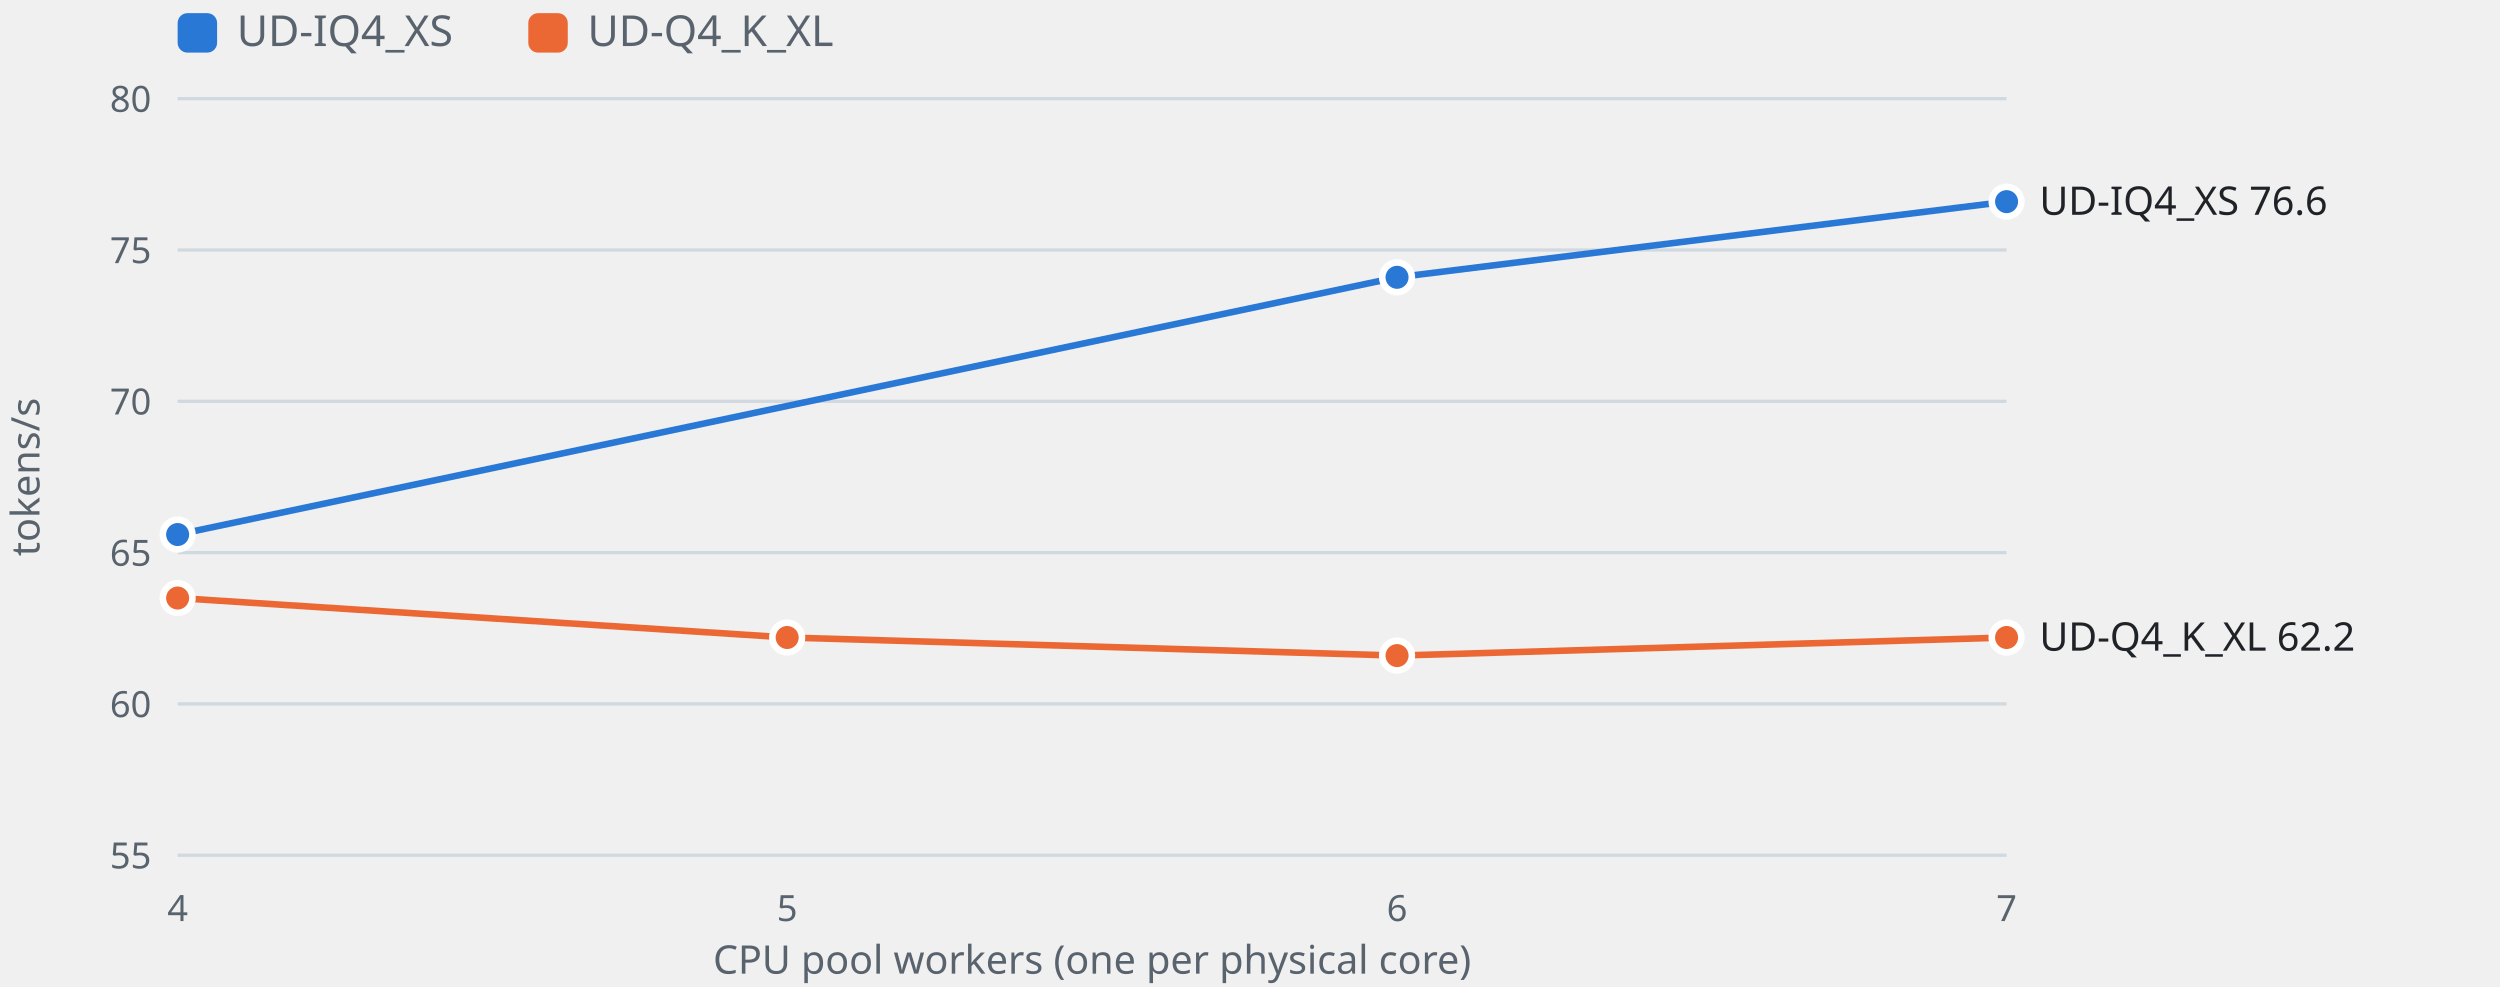
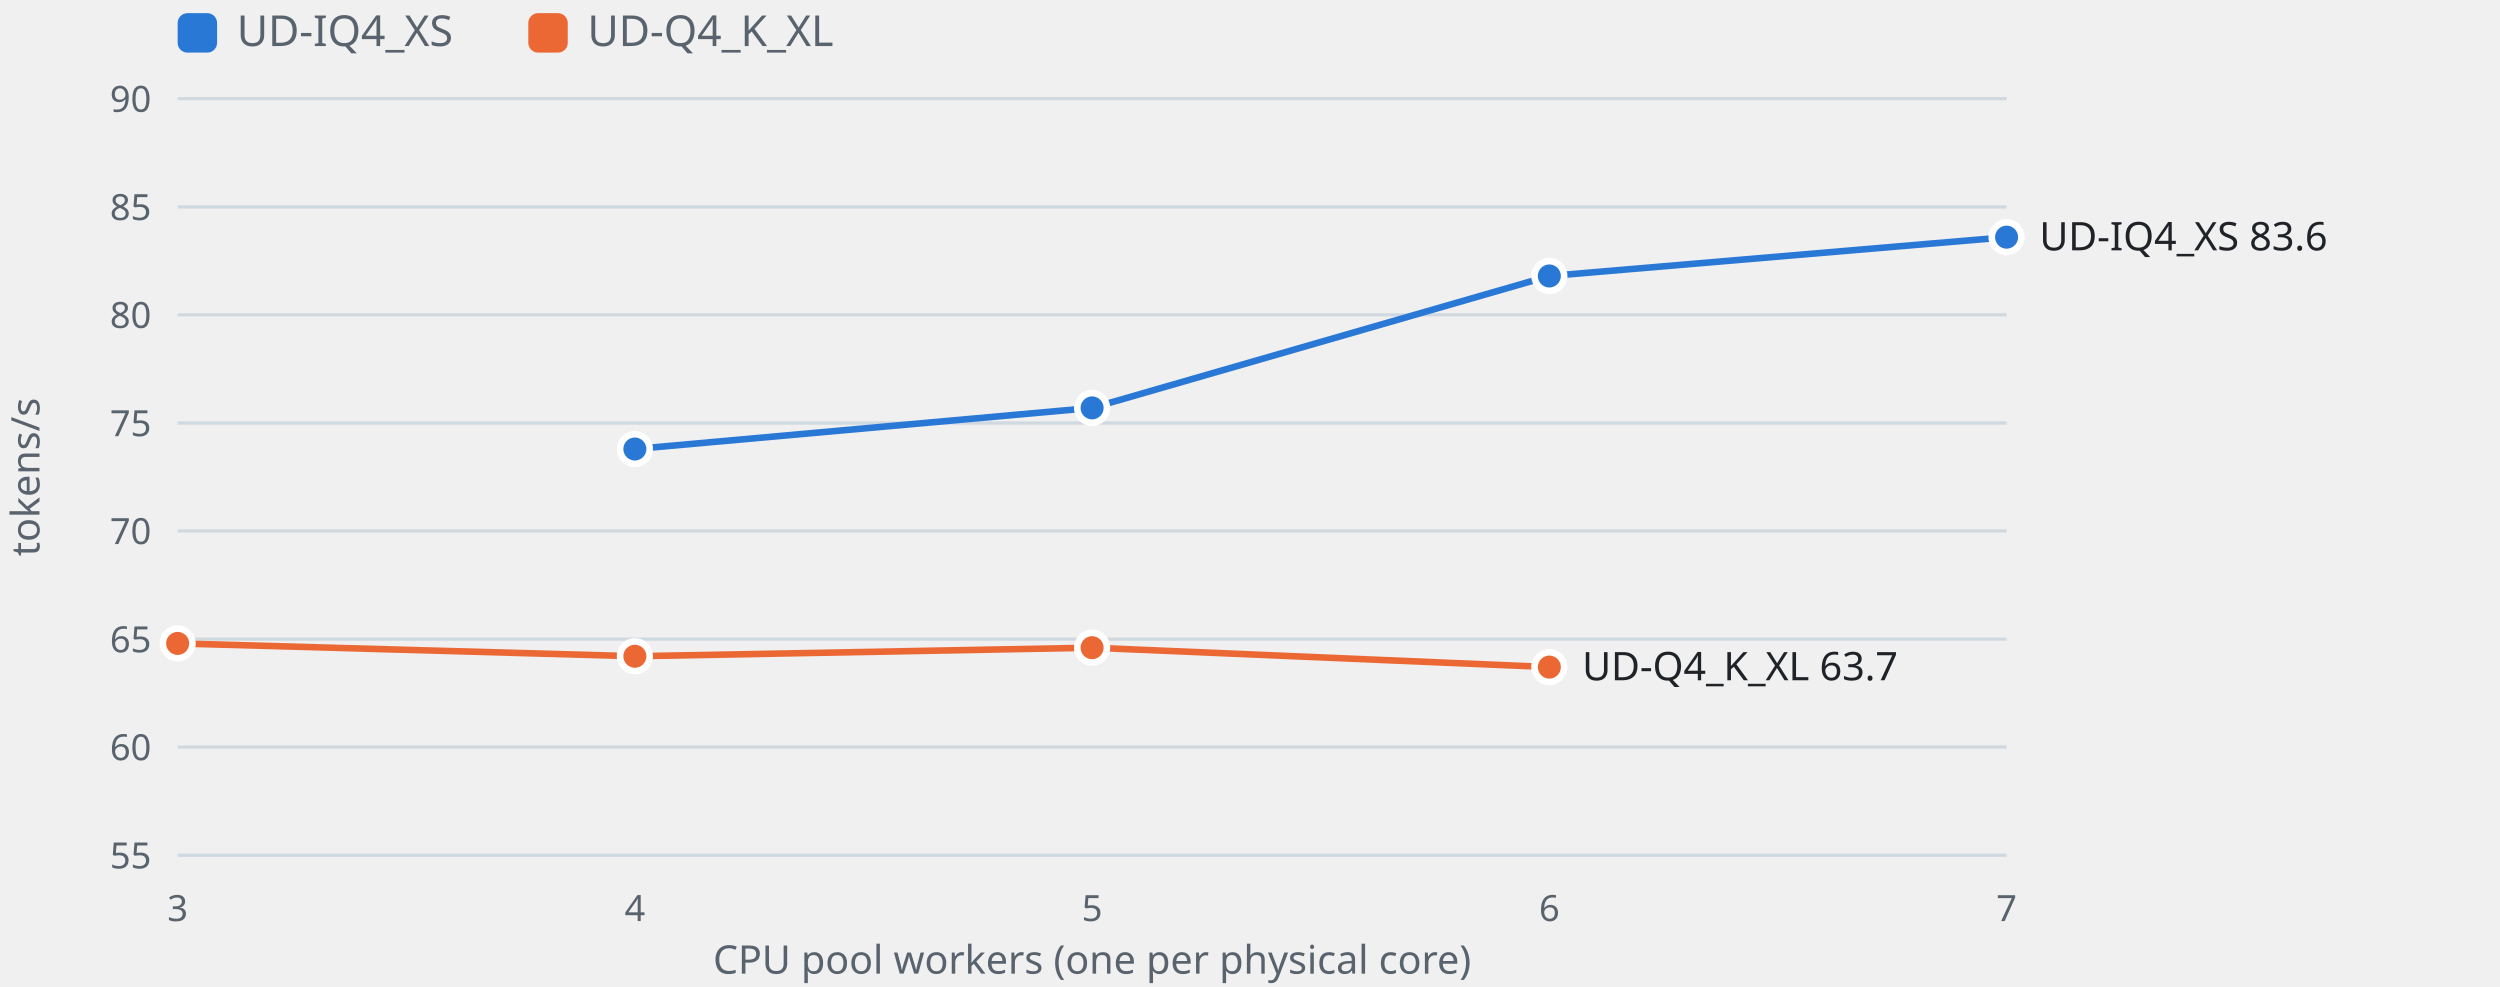
<svg xmlns="http://www.w3.org/2000/svg" width="760" height="300" viewBox="0 0 760 300" role="img" aria-label="Decode speed by CPU pool workers, RTX 3090 alone" font-family="-apple-system,BlinkMacSystemFont,'Segoe UI','Noto Sans',Helvetica,Arial,sans-serif">
  <rect x="54" y="4" width="12" height="12" rx="3" fill="#2a78d6" />
  <text x="72" y="14" font-size="13" fill="#59636e">UD-IQ4_XS</text>
  <rect x="160.6" y="4" width="12" height="12" rx="3" fill="#eb6834" />
  <text x="178.6" y="14" font-size="13" fill="#59636e">UD-Q4_K_XL</text>
  <line x1="54" y1="260.0" x2="610" y2="260.0" stroke="#d1d9e0" stroke-width="1" />
  <text x="46" y="264.0" font-size="11" fill="#59636e" text-anchor="end">55</text>
-   <line x1="54" y1="214.0" x2="610" y2="214.0" stroke="#d1d9e0" stroke-width="1" />
-   <text x="46" y="218.0" font-size="11" fill="#59636e" text-anchor="end">60</text>
-   <line x1="54" y1="168.0" x2="610" y2="168.0" stroke="#d1d9e0" stroke-width="1" />
-   <text x="46" y="172.0" font-size="11" fill="#59636e" text-anchor="end">65</text>
-   <line x1="54" y1="122.0" x2="610" y2="122.0" stroke="#d1d9e0" stroke-width="1" />
-   <text x="46" y="126.0" font-size="11" fill="#59636e" text-anchor="end">70</text>
-   <line x1="54" y1="76.0" x2="610" y2="76.0" stroke="#d1d9e0" stroke-width="1" />
-   <text x="46" y="80.0" font-size="11" fill="#59636e" text-anchor="end">75</text>
+   <line x1="54" y1="227.1" x2="610" y2="227.1" stroke="#d1d9e0" stroke-width="1" />
+   <text x="46" y="231.1" font-size="11" fill="#59636e" text-anchor="end">60</text>
+   <line x1="54" y1="194.3" x2="610" y2="194.3" stroke="#d1d9e0" stroke-width="1" />
+   <text x="46" y="198.3" font-size="11" fill="#59636e" text-anchor="end">65</text>
+   <line x1="54" y1="161.4" x2="610" y2="161.4" stroke="#d1d9e0" stroke-width="1" />
+   <text x="46" y="165.4" font-size="11" fill="#59636e" text-anchor="end">70</text>
+   <line x1="54" y1="128.6" x2="610" y2="128.6" stroke="#d1d9e0" stroke-width="1" />
+   <text x="46" y="132.6" font-size="11" fill="#59636e" text-anchor="end">75</text>
+   <line x1="54" y1="95.7" x2="610" y2="95.7" stroke="#d1d9e0" stroke-width="1" />
+   <text x="46" y="99.7" font-size="11" fill="#59636e" text-anchor="end">80</text>
+   <line x1="54" y1="62.9" x2="610" y2="62.9" stroke="#d1d9e0" stroke-width="1" />
+   <text x="46" y="66.9" font-size="11" fill="#59636e" text-anchor="end">85</text>
  <line x1="54" y1="30.0" x2="610" y2="30.0" stroke="#d1d9e0" stroke-width="1" />
-   <text x="46" y="34.0" font-size="11" fill="#59636e" text-anchor="end">80</text>
-   <text x="54.0" y="280" font-size="11" fill="#59636e" text-anchor="middle">4</text>
-   <text x="239.3" y="280" font-size="11" fill="#59636e" text-anchor="middle">5</text>
-   <text x="424.7" y="280" font-size="11" fill="#59636e" text-anchor="middle">6</text>
+   <text x="46" y="34.0" font-size="11" fill="#59636e" text-anchor="end">90</text>
+   <text x="54.0" y="280" font-size="11" fill="#59636e" text-anchor="middle">3</text>
+   <text x="193.0" y="280" font-size="11" fill="#59636e" text-anchor="middle">4</text>
+   <text x="332.0" y="280" font-size="11" fill="#59636e" text-anchor="middle">5</text>
+   <text x="471.0" y="280" font-size="11" fill="#59636e" text-anchor="middle">6</text>
  <text x="610.0" y="280" font-size="11" fill="#59636e" text-anchor="middle">7</text>
  <text x="332.0" y="296" font-size="12" fill="#59636e" text-anchor="middle">CPU pool workers (one per physical core)</text>
  <text x="12" y="145.0" font-size="12" fill="#59636e" text-anchor="middle" transform="rotate(-90 12 145.0)">tokens/s</text>
-   <path d="M54.0,162.5 L424.7,84.3 L610.0,61.3" fill="none" stroke="#2a78d6" stroke-width="2" stroke-linejoin="round" />
-   <circle cx="54.0" cy="162.5" r="4.5" fill="#2a78d6" stroke="#ffffff" stroke-width="2" />
-   <circle cx="424.7" cy="84.3" r="4.5" fill="#2a78d6" stroke="#ffffff" stroke-width="2" />
-   <circle cx="610.0" cy="61.3" r="4.5" fill="#2a78d6" stroke="#ffffff" stroke-width="2" />
-   <text x="620.0" y="65.3" font-size="12" fill="#1f2328">UD-IQ4_XS 76.6</text>
-   <path d="M54.0,181.8 L239.3,193.8 L424.7,199.3 L610.0,193.8" fill="none" stroke="#eb6834" stroke-width="2" stroke-linejoin="round" />
-   <circle cx="54.0" cy="181.8" r="4.5" fill="#eb6834" stroke="#ffffff" stroke-width="2" />
-   <circle cx="239.3" cy="193.8" r="4.5" fill="#eb6834" stroke="#ffffff" stroke-width="2" />
-   <circle cx="424.7" cy="199.3" r="4.5" fill="#eb6834" stroke="#ffffff" stroke-width="2" />
-   <circle cx="610.0" cy="193.8" r="4.5" fill="#eb6834" stroke="#ffffff" stroke-width="2" />
-   <text x="620.0" y="197.8" font-size="12" fill="#1f2328">UD-Q4_K_XL 62.2</text>
+   <path d="M193.0,136.5 L332.0,124.0 L471.0,83.9 L610.0,72.1" fill="none" stroke="#2a78d6" stroke-width="2" stroke-linejoin="round" />
+   <circle cx="193.0" cy="136.5" r="4.5" fill="#2a78d6" stroke="#ffffff" stroke-width="2" />
+   <circle cx="332.0" cy="124.0" r="4.5" fill="#2a78d6" stroke="#ffffff" stroke-width="2" />
+   <circle cx="471.0" cy="83.9" r="4.5" fill="#2a78d6" stroke="#ffffff" stroke-width="2" />
+   <circle cx="610.0" cy="72.1" r="4.5" fill="#2a78d6" stroke="#ffffff" stroke-width="2" />
+   <text x="620.0" y="76.1" font-size="12" fill="#1f2328">UD-IQ4_XS 83.6</text>
+   <path d="M54.0,195.6 L193.0,199.5 L332.0,196.9 L471.0,202.8" fill="none" stroke="#eb6834" stroke-width="2" stroke-linejoin="round" />
+   <circle cx="54.0" cy="195.6" r="4.5" fill="#eb6834" stroke="#ffffff" stroke-width="2" />
+   <circle cx="193.0" cy="199.5" r="4.5" fill="#eb6834" stroke="#ffffff" stroke-width="2" />
+   <circle cx="332.0" cy="196.9" r="4.5" fill="#eb6834" stroke="#ffffff" stroke-width="2" />
+   <circle cx="471.0" cy="202.8" r="4.5" fill="#eb6834" stroke="#ffffff" stroke-width="2" />
+   <text x="481.0" y="206.8" font-size="12" fill="#1f2328">UD-Q4_K_XL 63.7</text>
</svg>
